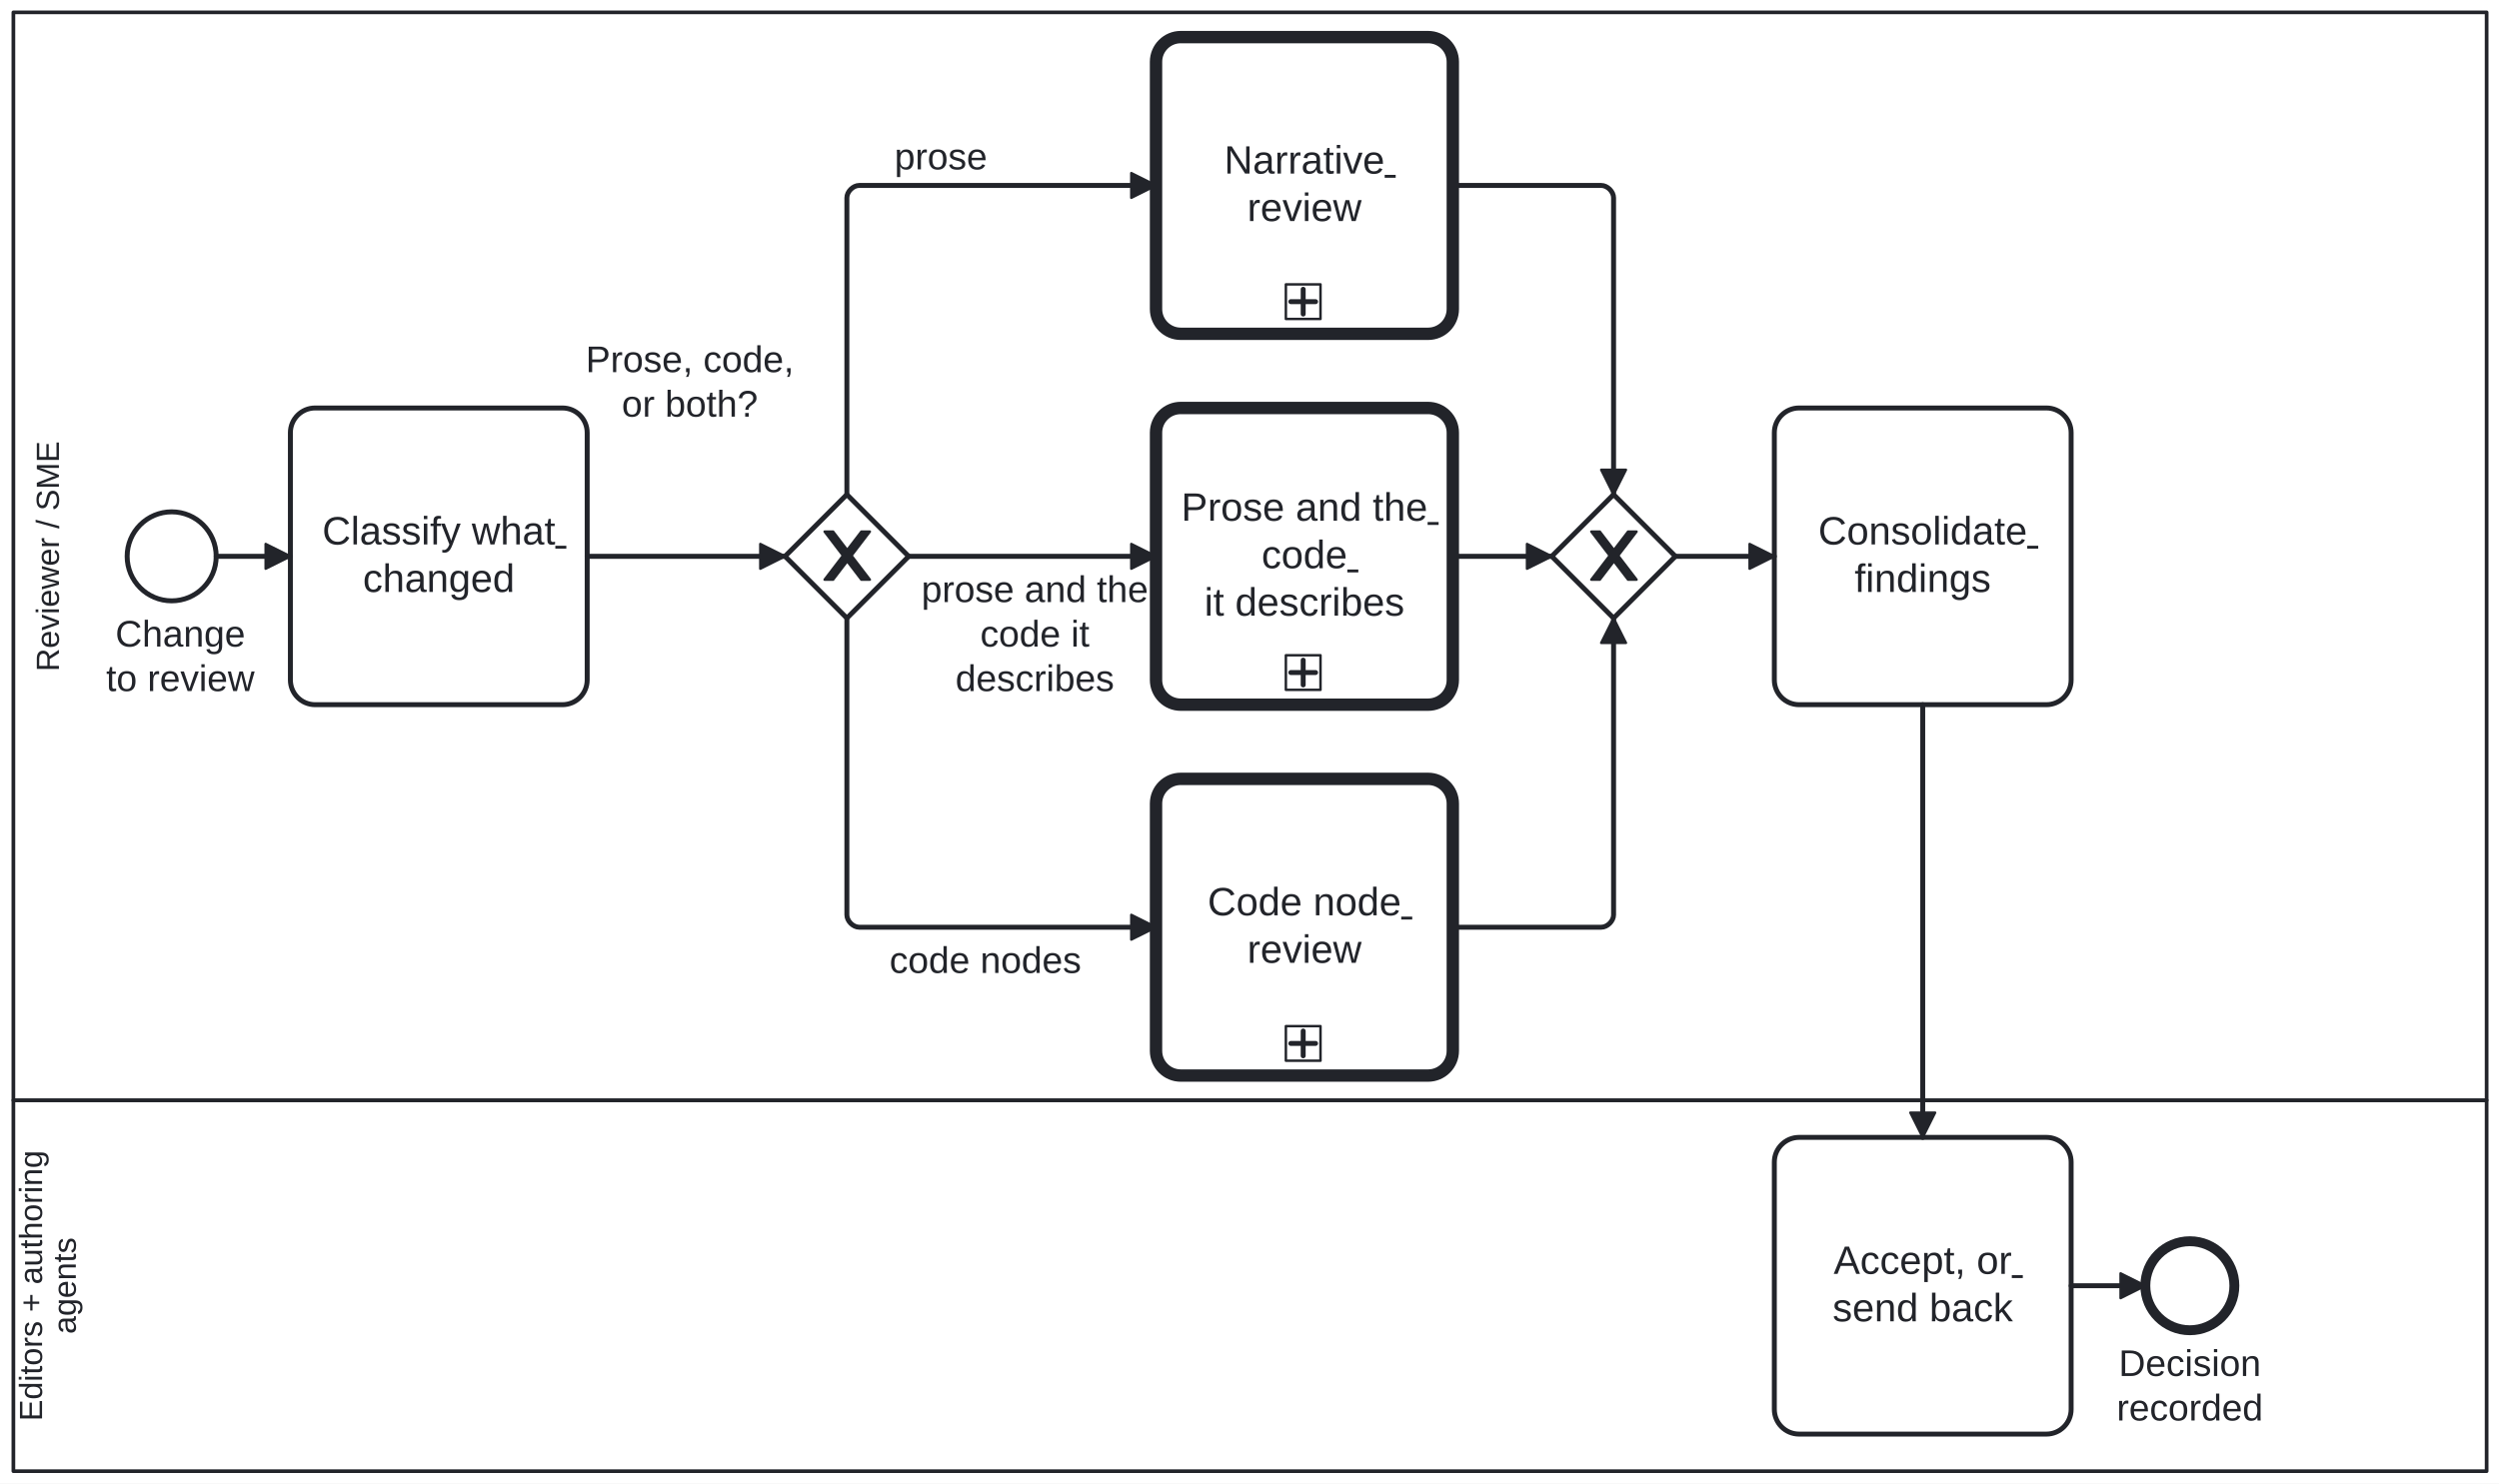
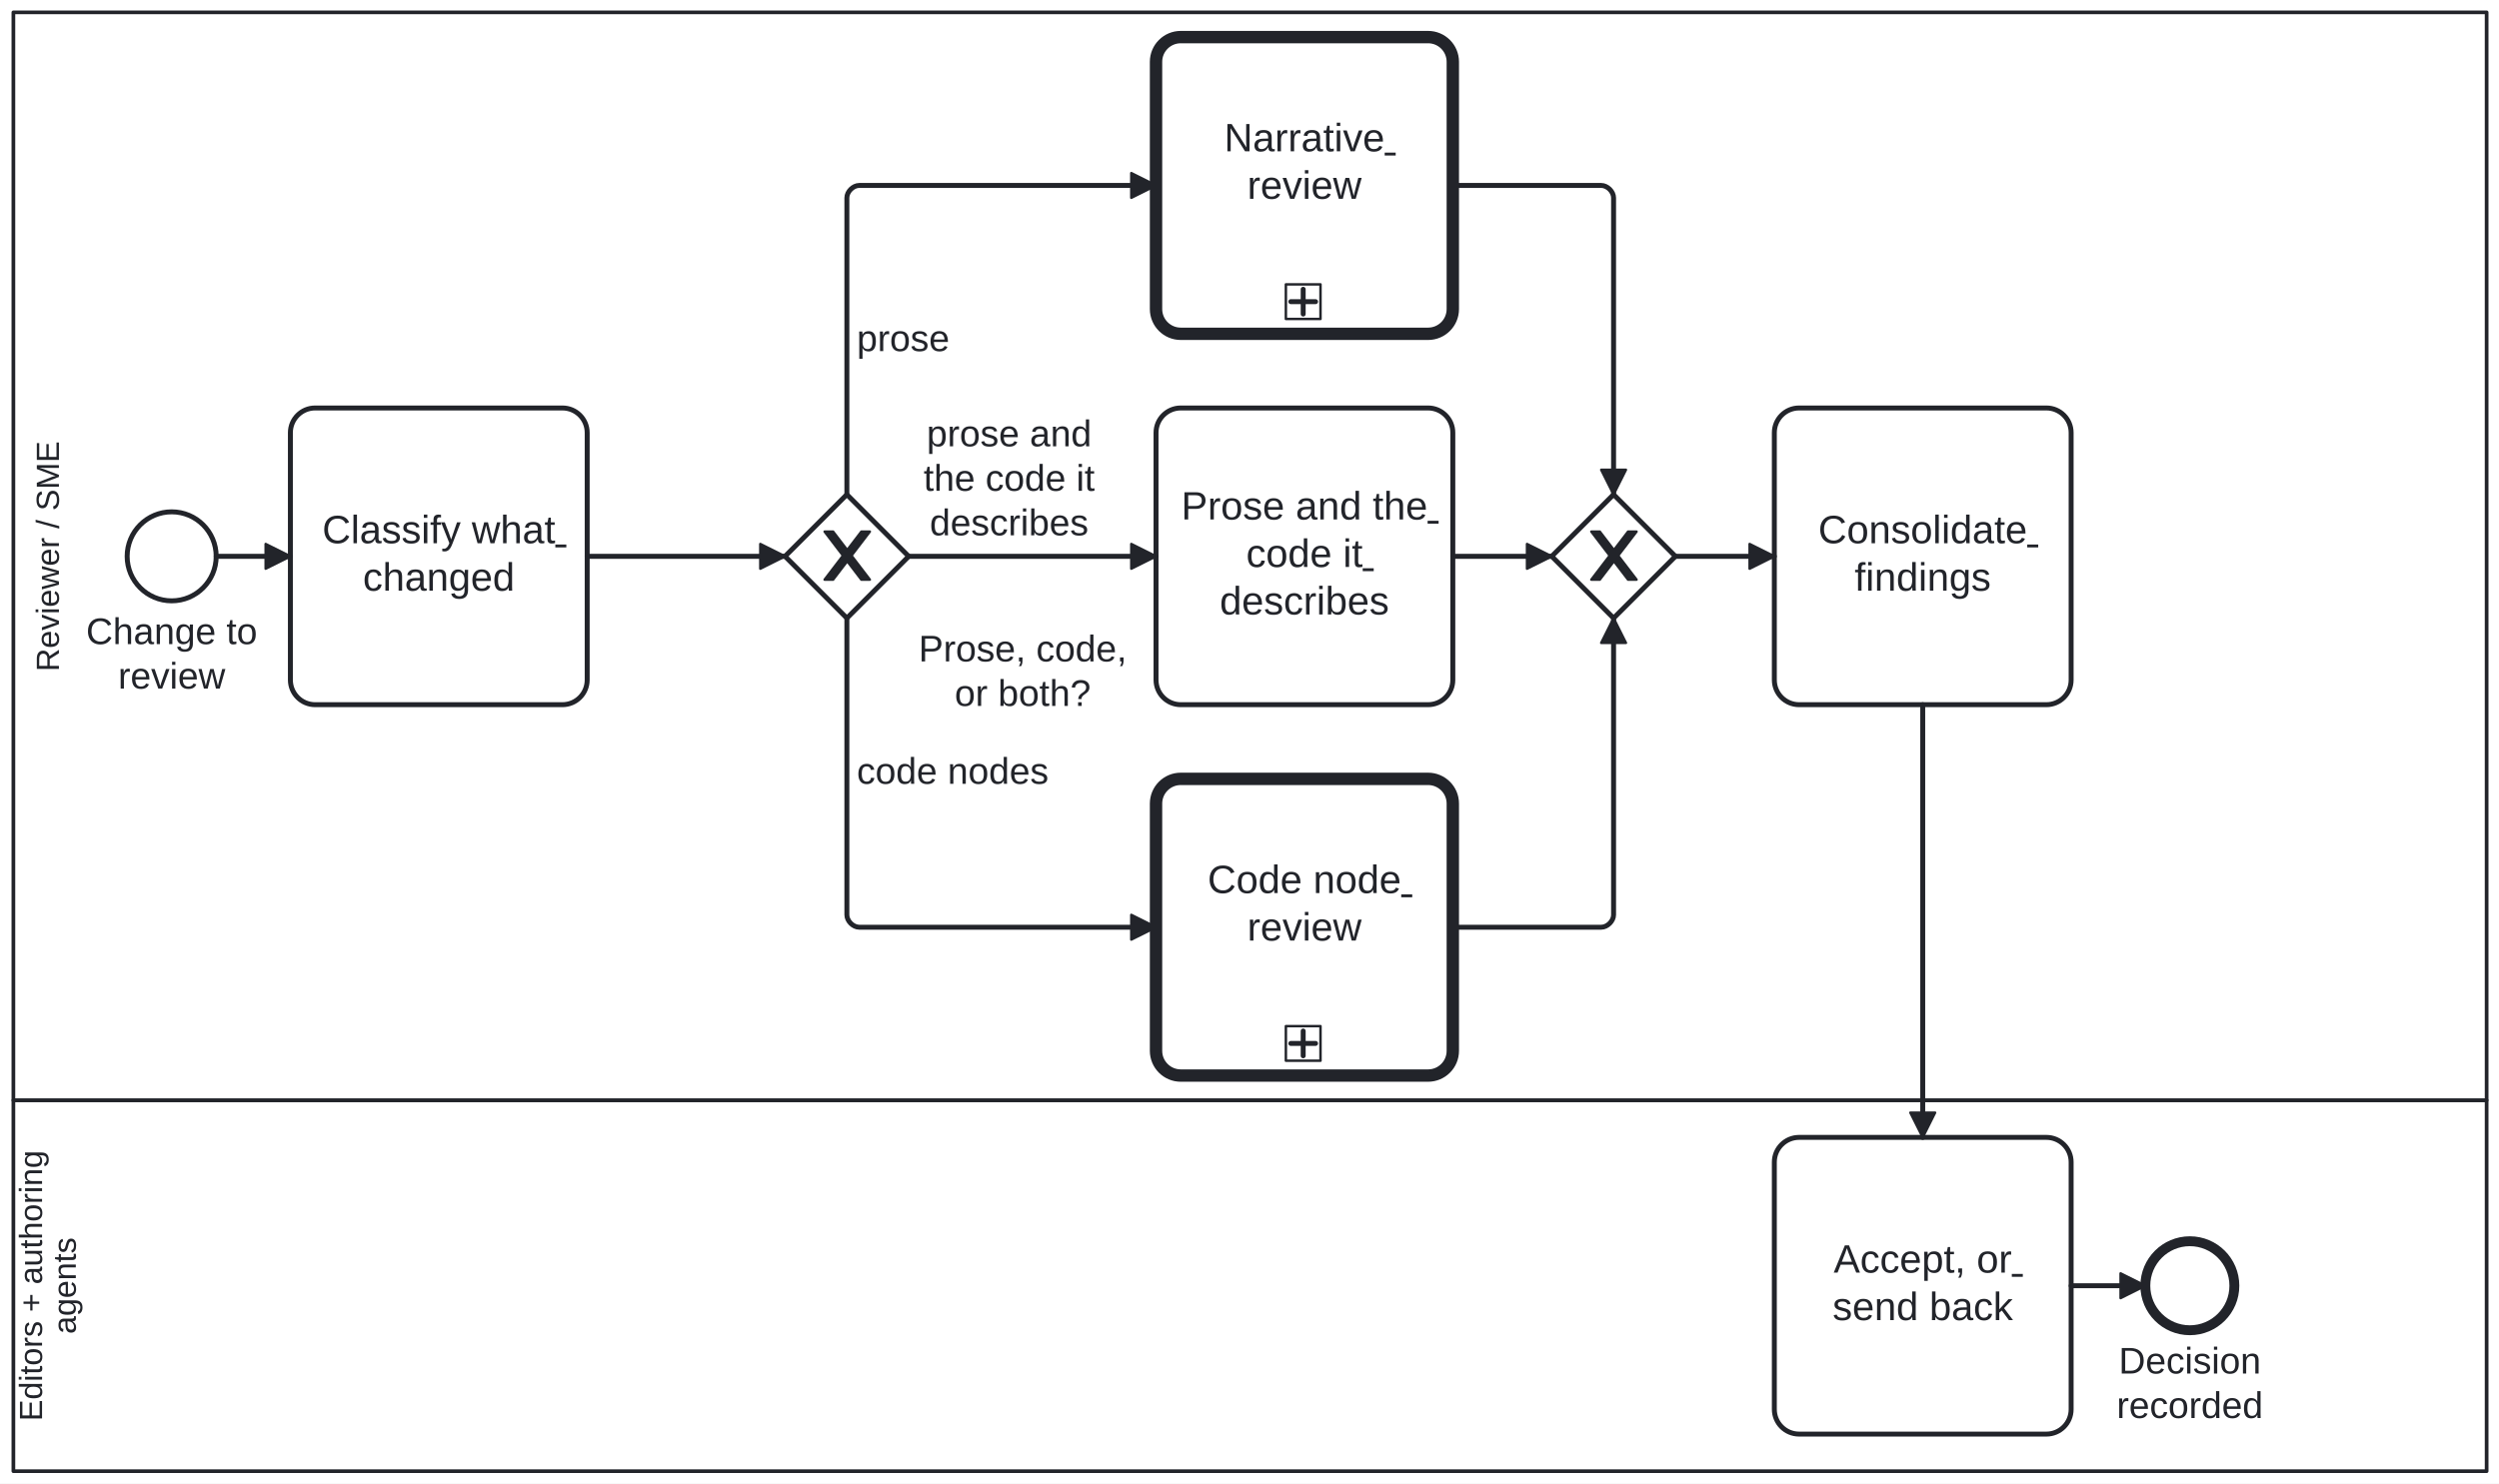
<svg xmlns="http://www.w3.org/2000/svg" width="100%" style="max-width:100%;height:auto" viewBox="154.587 75 1010.412 600" version="1.1">
  <style>.fa-task-link,.fa-subprocess-link{cursor:pointer}.fa-task-link text{text-decoration:underline}.fa-task-link:focus-visible,.fa-subprocess-link:focus-visible{outline:2px solid #2563eb;outline-offset:2px}.fa-subprocess-link:hover rect:not(.fa-link-hit),.fa-subprocess-link:focus-visible rect:not(.fa-link-hit){stroke-width:2.5px}</style>
  <rect x="154.587" y="75" width="1010.412" height="600" fill="#ffffff" />
  <g class="djs-group">
    <g class="djs-element djs-shape" data-element-id="Lane_EditorDecides" style="display: block;" transform="matrix(1 0 0 1 160 520)">
      <g class="djs-visual">
        <rect x="0" y="0" width="1000" height="150" rx="0" ry="0" style="stroke-linecap: round; stroke-linejoin: round; stroke: rgb(34, 36, 42); stroke-width: 1.5px; fill: white; fill-opacity: 0.25;" />
        <text lineHeight="1.05" class="djs-label" transform="matrix(-1.83697e-16 -1 1 -1.83697e-16 0 150)" style="font-family: Arial, sans-serif; font-size: 13px; font-weight: normal; fill: rgb(34, 36, 42);">
-           <tspan x="20.258" y="11.588">Editors + authoring </tspan>
+           <tspan x="20.258" y="11.588">Editors + authoring</tspan>
          <tspan x="55.484" y="25.238">agents</tspan>
        </text>
      </g>
      <rect class="djs-hit djs-hit-all" x="0" y="0" width="1000" height="150" style="fill: none; stroke-opacity: 0; stroke: white; stroke-width: 15px;" />
    </g>
  </g>
  <g class="djs-group">
    <g class="djs-element djs-shape" data-element-id="Lane_Reviewer" style="display: block;" transform="matrix(1 0 0 1 160 80)">
      <g class="djs-visual">
        <rect x="0" y="0" width="1000" height="440" rx="0" ry="0" style="stroke-linecap: round; stroke-linejoin: round; stroke: rgb(34, 36, 42); stroke-width: 1.5px; fill: white; fill-opacity: 0.25;" />
        <text lineHeight="1.05" class="djs-label" transform="matrix(-1.83697e-16 -1 1 -1.83697e-16 0 440)" style="font-family: Arial, sans-serif; font-size: 13px; font-weight: normal; fill: rgb(34, 36, 42);">
          <tspan x="173.405" y="18.413">Reviewer / SME</tspan>
        </text>
      </g>
      <rect class="djs-hit djs-hit-all" x="0" y="0" width="1000" height="440" style="fill: none; stroke-opacity: 0; stroke: white; stroke-width: 15px;" />
    </g>
  </g>
  <g class="djs-group">
    <g class="djs-element djs-shape" data-element-id="Start_ChangeToReview" style="display: block;" transform="matrix(1 0 0 1 206 282)">
      <g class="djs-visual">
        <circle cx="18" cy="18" r="18" style="stroke-linecap: round; stroke-linejoin: round; stroke: rgb(34, 36, 42); stroke-width: 2px; fill: white; fill-opacity: 0.95;" />
      </g>
      <rect class="djs-hit djs-hit-all" x="0" y="0" width="36" height="36" style="fill: none; stroke-opacity: 0; stroke: white; stroke-width: 15px;" />
    </g>
  </g>
  <g class="djs-group">
-     <g class="djs-element djs-shape" data-element-id="Start_ChangeToReview_label" style="display: block;" transform="matrix(1 0 0 1 197 323)">
-       <g class="djs-visual">
-         <text lineHeight="1.2" class="djs-label" style="font-family: Arial, sans-serif; font-size: 15px; font-weight: normal; fill: rgb(34, 36, 42);">
-           <tspan x="4.228" y="13.5">Change</tspan>
-           <tspan x="0.489" y="31.5">to review</tspan>
-         </text>
-       </g>
-       <rect class="djs-hit djs-hit-all" x="0" y="0" width="61" height="36" style="fill: none; stroke-opacity: 0; stroke: white; stroke-width: 15px;" />
+     <g class="djs-element djs-shape" data-element-id="Start_ChangeToReview_label" style="display: block;" transform="matrix(1 0 0 1 169.3828 322)">
+       <g class="djs-visual">
+         <text lineHeight="1.2" class="djs-label" style="font-family: Arial, sans-serif; font-size: 15px; font-weight: normal; fill: rgb(34, 36, 42);">
+           <tspan x="20.007" y="13.5">Change to</tspan>
+           <tspan x="32.945" y="31.5">review</tspan>
+         </text>
+       </g>
+       <rect class="djs-hit djs-hit-all" x="0" y="0" width="109.234" height="36" style="fill: none; stroke-opacity: 0; stroke: white; stroke-width: 15px;" />
    </g>
  </g>
  <g class="djs-group">
    <g class="djs-element djs-shape" data-element-id="Task_ClassifyChange" style="display: block;" transform="matrix(1 0 0 1 272 240)">
      <g class="djs-visual">
        <rect x="0" y="0" width="120" height="120" rx="10" ry="10" style="stroke-linecap: round; stroke-linejoin: round; stroke: rgb(34, 36, 42); stroke-width: 2px; fill: white; fill-opacity: 0.95;" />
        <a class="fa-task-link" href="https://litlfred.github.io/folio-assistant/cat-harness/process/Process_Review/node/Task_ClassifyChange" target="_top" aria-label="Open step: Classify what changed">
-           <text lineHeight="1.2" class="djs-label" style="font-family: Arial, sans-serif; font-size: 16px; font-weight: normal; fill: rgb(34, 36, 42);">
-             <tspan x="12.875" y="55.2">Classify what</tspan>
-             <tspan x="29.305" y="74.4">changed</tspan>
+           <text lineHeight="1.2" class="djs-label" transform="translate(0 40.3)" style="font-family: Arial, sans-serif; font-size: 16px; font-weight: normal; fill: rgb(34, 36, 42);">
+             <tspan x="12.875" y="14.4">Classify what</tspan>
+             <tspan x="29.305" y="33.6">changed</tspan>
          </text>
        </a>
      </g>
      <rect class="djs-hit djs-hit-all" x="0" y="0" width="120" height="120" style="fill: none; stroke-opacity: 0; stroke: white; stroke-width: 15px;" />
    </g>
  </g>
  <g class="djs-group">
    <g class="djs-element djs-shape" data-element-id="GW_Kind" style="display: block;" transform="matrix(1 0 0 1 472 275)">
      <g class="djs-visual">
        <polygon points="25,0 50,25 25,50 0,25" style="stroke-linecap: round; stroke-linejoin: round; stroke: rgb(34, 36, 42); stroke-width: 2px; fill: white; fill-opacity: 0.95;" />
        <path d="m 16,15 7.429,9.714 -7.429,9.714 3.429,0 5.714,-7.464 5.714,7.464 3.429,0 -7.429,-9.714 7.429,-9.714 -3.429,0 -5.714,7.464 -5.714,-7.464 -3.429,0 z" style="fill: rgb(34, 36, 42); stroke-linecap: round; stroke-linejoin: round; stroke: rgb(34, 36, 42); stroke-width: 1px;" />
      </g>
      <rect class="djs-hit djs-hit-all" x="0" y="0" width="50" height="50" style="fill: none; stroke-opacity: 0; stroke: white; stroke-width: 15px;" />
    </g>
  </g>
  <g class="djs-group">
-     <g class="djs-element djs-shape" data-element-id="GW_Kind_label" style="display: block;" transform="matrix(1 0 0 1 391 212)">
-       <g class="djs-visual">
-         <text lineHeight="1.2" class="djs-label" style="font-family: Arial, sans-serif; font-size: 15px; font-weight: normal; fill: rgb(34, 36, 42);">
-           <tspan x="0.393" y="13.5">Prose, code,</tspan>
-           <tspan x="14.979" y="31.5">or both?</tspan>
-         </text>
-       </g>
-       <rect class="djs-hit djs-hit-all" x="0" y="0" width="85" height="36" style="fill: none; stroke-opacity: 0; stroke: white; stroke-width: 15px;" />
+     <g class="djs-element djs-shape" data-element-id="GW_Kind_label" style="display: block;" transform="matrix(1 0 0 1 506 329)">
+       <g class="djs-visual">
+         <text lineHeight="1.2" class="djs-label" style="font-family: Arial, sans-serif; font-size: 15px; font-weight: normal; fill: rgb(34, 36, 42);">
+           <tspan x="20.002" y="13.5">Prose, code,</tspan>
+           <tspan x="34.589" y="31.5">or both?</tspan>
+         </text>
+       </g>
+       <rect class="djs-hit djs-hit-all" x="0" y="0" width="124.219" height="36" style="fill: none; stroke-opacity: 0; stroke: white; stroke-width: 15px;" />
    </g>
  </g>
  <g class="djs-group">
    <g class="djs-element djs-shape" data-element-id="Call_NarrativeReview" style="display: block;" transform="matrix(1 0 0 1 622 90)">
      <g class="djs-visual">
        <rect x="0" y="0" width="120" height="120" rx="10" ry="10" style="stroke-linecap: round; stroke-linejoin: round; stroke: rgb(34, 36, 42); stroke-width: 5px; fill: white; fill-opacity: 0.95;" />
        <a class="fa-task-link" href="https://litlfred.github.io/folio-assistant/cat-harness/process/Process_Review/node/Call_NarrativeReview" target="_top" aria-label="Open step: Narrative review">
-           <text lineHeight="1.2" class="djs-label" style="font-family: Arial, sans-serif; font-size: 16px; font-weight: normal; fill: rgb(34, 36, 42);">
-             <tspan x="27.547" y="55.2">Narrative </tspan>
-             <tspan x="36.883" y="74.4">review</tspan>
+           <text lineHeight="1.2" class="djs-label" transform="translate(0 31.8)" style="font-family: Arial, sans-serif; font-size: 16px; font-weight: normal; fill: rgb(34, 36, 42);">
+             <tspan x="27.547" y="14.4">Narrative</tspan>
+             <tspan x="36.883" y="33.6">review</tspan>
          </text>
        </a>
        <a class="fa-subprocess-link" href="https://litlfred.github.io/folio-assistant/cat-harness/process/Process_NarrativeReview" target="_top" aria-label="Open subprocess: Narrative review">
          <rect class="fa-link-hit" x="47.5" y="95" width="24" height="24" fill="transparent" stroke="none" />
          <rect x="0" y="0" width="14" height="14" rx="0" ry="0" style="stroke-linecap: round; stroke-linejoin: round; stroke: rgb(34, 36, 42); stroke-width: 1px; fill: white;" transform="matrix(1 0 0 1 52.5 100)" />
          <path data-marker="sub-process" d="m52.5,100 m 7,2 l 0,10 m -5,-5 l 10,0" style="fill: white; stroke-linecap: round; stroke-linejoin: round; stroke: rgb(34, 36, 42); stroke-width: 2px;" />
        </a>
      </g>
      <rect class="djs-hit djs-hit-all" x="0" y="0" width="120" height="120" style="fill: none; stroke-opacity: 0; stroke: white; stroke-width: 15px;" />
    </g>
  </g>
  <g class="djs-group">
    <g class="djs-element djs-shape" data-element-id="Call_CodeReview" style="display: block;" transform="matrix(1 0 0 1 622 390)">
      <g class="djs-visual">
        <rect x="0" y="0" width="120" height="120" rx="10" ry="10" style="stroke-linecap: round; stroke-linejoin: round; stroke: rgb(34, 36, 42); stroke-width: 5px; fill: white; fill-opacity: 0.95;" />
        <a class="fa-task-link" href="https://litlfred.github.io/folio-assistant/cat-harness/process/Process_Review/node/Call_CodeReview" target="_top" aria-label="Open step: Code node review">
-           <text lineHeight="1.2" class="djs-label" style="font-family: Arial, sans-serif; font-size: 16px; font-weight: normal; fill: rgb(34, 36, 42);">
-             <tspan x="20.855" y="55.2">Code node </tspan>
-             <tspan x="36.883" y="74.4">review</tspan>
+           <text lineHeight="1.2" class="djs-label" transform="translate(0 31.8)" style="font-family: Arial, sans-serif; font-size: 16px; font-weight: normal; fill: rgb(34, 36, 42);">
+             <tspan x="20.855" y="14.4">Code node</tspan>
+             <tspan x="36.883" y="33.6">review</tspan>
          </text>
        </a>
        <a class="fa-subprocess-link" href="https://litlfred.github.io/folio-assistant/cat-harness/process/Process_CodeReview" target="_top" aria-label="Open subprocess: Code node review">
          <rect class="fa-link-hit" x="47.5" y="95" width="24" height="24" fill="transparent" stroke="none" />
          <rect x="0" y="0" width="14" height="14" rx="0" ry="0" style="stroke-linecap: round; stroke-linejoin: round; stroke: rgb(34, 36, 42); stroke-width: 1px; fill: white;" transform="matrix(1 0 0 1 52.5 100)" />
          <path data-marker="sub-process" d="m52.5,100 m 7,2 l 0,10 m -5,-5 l 10,0" style="fill: white; stroke-linecap: round; stroke-linejoin: round; stroke: rgb(34, 36, 42); stroke-width: 2px;" />
        </a>
      </g>
      <rect class="djs-hit djs-hit-all" x="0" y="0" width="120" height="120" style="fill: none; stroke-opacity: 0; stroke: white; stroke-width: 15px;" />
    </g>
  </g>
  <g class="djs-group">
    <g class="djs-element djs-shape" data-element-id="Call_NarrativeCodeReview" style="display: block;" transform="matrix(1 0 0 1 622 240)">
      <g class="djs-visual">
-         <rect x="0" y="0" width="120" height="120" rx="10" ry="10" style="stroke-linecap: round; stroke-linejoin: round; stroke: rgb(34, 36, 42); stroke-width: 5px; fill: white; fill-opacity: 0.95;" />
+         <rect x="0" y="0" width="120" height="120" rx="10" ry="10" style="stroke-linecap: round; stroke-linejoin: round; stroke: rgb(34, 36, 42); stroke-width: 2px; fill: white; fill-opacity: 0.95;" />
        <a class="fa-task-link" href="https://litlfred.github.io/folio-assistant/cat-harness/process/Process_Review/node/Call_NarrativeCodeReview" target="_top" aria-label="Open step: Prose and the code it describes">
-           <text lineHeight="1.2" class="djs-label" style="font-family: Arial, sans-serif; font-size: 16px; font-weight: normal; fill: rgb(34, 36, 42);">
-             <tspan x="10.188" y="45.6">Prose and the</tspan>
-             <tspan x="42.652" y="64.8">code</tspan>
-             <tspan x="19.539" y="84">it describes</tspan>
-           </text>
-         </a>
-         <rect x="0" y="0" width="14" height="14" rx="0" ry="0" style="stroke-linecap: round; stroke-linejoin: round; stroke: rgb(34, 36, 42); stroke-width: 1px; fill: white;" transform="matrix(1 0 0 1 52.5 100)" />
-         <path data-marker="sub-process" d="m52.5,100 m 7,2 l 0,10 m -5,-5 l 10,0" style="fill: white; stroke-linecap: round; stroke-linejoin: round; stroke: rgb(34, 36, 42); stroke-width: 2px;" />
+           <text lineHeight="1.2" class="djs-label" transform="translate(0 30.7)" style="font-family: Arial, sans-serif; font-size: 16px; font-weight: normal; fill: rgb(34, 36, 42);">
+             <tspan x="10.188" y="14.4">Prose and the</tspan>
+             <tspan x="36.43" y="33.6">code it</tspan>
+             <tspan x="25.762" y="52.8">describes</tspan>
+           </text>
+         </a>
      </g>
      <rect class="djs-hit djs-hit-all" x="0" y="0" width="120" height="120" style="fill: none; stroke-opacity: 0; stroke: white; stroke-width: 15px;" />
    </g>
  </g>
  <g class="djs-group">
    <g class="djs-element djs-shape" data-element-id="GW_Join" style="display: block;" transform="matrix(1 0 0 1 782 275)">
      <g class="djs-visual">
        <polygon points="25,0 50,25 25,50 0,25" style="stroke-linecap: round; stroke-linejoin: round; stroke: rgb(34, 36, 42); stroke-width: 2px; fill: white; fill-opacity: 0.95;" />
        <path d="m 16,15 7.429,9.714 -7.429,9.714 3.429,0 5.714,-7.464 5.714,7.464 3.429,0 -7.429,-9.714 7.429,-9.714 -3.429,0 -5.714,7.464 -5.714,-7.464 -3.429,0 z" style="fill: rgb(34, 36, 42); stroke-linecap: round; stroke-linejoin: round; stroke: rgb(34, 36, 42); stroke-width: 1px;" />
      </g>
      <rect class="djs-hit djs-hit-all" x="0" y="0" width="50" height="50" style="fill: none; stroke-opacity: 0; stroke: white; stroke-width: 15px;" />
    </g>
  </g>
  <g class="djs-group">
    <g class="djs-element djs-shape" data-element-id="Task_Consolidate" style="display: block;" transform="matrix(1 0 0 1 872 240)">
      <g class="djs-visual">
        <rect x="0" y="0" width="120" height="120" rx="10" ry="10" style="stroke-linecap: round; stroke-linejoin: round; stroke: rgb(34, 36, 42); stroke-width: 2px; fill: white; fill-opacity: 0.95;" />
        <a class="fa-task-link" href="https://litlfred.github.io/folio-assistant/cat-harness/process/Process_Review/node/Task_Consolidate" target="_top" aria-label="Open step: Consolidate findings">
-           <text lineHeight="1.2" class="djs-label" style="font-family: Arial, sans-serif; font-size: 16px; font-weight: normal; fill: rgb(34, 36, 42);">
-             <tspan x="17.75" y="55.2">Consolidate </tspan>
-             <tspan x="32.426" y="74.4">findings</tspan>
+           <text lineHeight="1.2" class="djs-label" transform="translate(0 40.3)" style="font-family: Arial, sans-serif; font-size: 16px; font-weight: normal; fill: rgb(34, 36, 42);">
+             <tspan x="17.75" y="14.4">Consolidate</tspan>
+             <tspan x="32.426" y="33.6">findings</tspan>
          </text>
        </a>
      </g>
      <rect class="djs-hit djs-hit-all" x="0" y="0" width="120" height="120" style="fill: none; stroke-opacity: 0; stroke: white; stroke-width: 15px;" />
    </g>
  </g>
  <g class="djs-group">
    <g class="djs-element djs-shape" data-element-id="Task_EditorDecides" style="display: block;" transform="matrix(1 0 0 1 872 535)">
      <g class="djs-visual">
        <rect x="0" y="0" width="120" height="120" rx="10" ry="10" style="stroke-linecap: round; stroke-linejoin: round; stroke: rgb(34, 36, 42); stroke-width: 2px; fill: white; fill-opacity: 0.95;" />
        <a class="fa-task-link" href="https://litlfred.github.io/folio-assistant/cat-harness/process/Process_Review/node/Task_EditorDecides" target="_top" aria-label="Open step: Accept, or send back">
-           <text lineHeight="1.2" class="djs-label" style="font-family: Arial, sans-serif; font-size: 16px; font-weight: normal; fill: rgb(34, 36, 42);">
-             <tspan x="23.984" y="55.2">Accept, or </tspan>
-             <tspan x="23.531" y="74.4">send back</tspan>
+           <text lineHeight="1.2" class="djs-label" transform="translate(0 40.3)" style="font-family: Arial, sans-serif; font-size: 16px; font-weight: normal; fill: rgb(34, 36, 42);">
+             <tspan x="23.984" y="14.4">Accept, or</tspan>
+             <tspan x="23.531" y="33.6">send back</tspan>
          </text>
        </a>
      </g>
      <rect class="djs-hit djs-hit-all" x="0" y="0" width="120" height="120" style="fill: none; stroke-opacity: 0; stroke: white; stroke-width: 15px;" />
    </g>
  </g>
  <g class="djs-group">
    <g class="djs-element djs-shape" data-element-id="End_Reviewed" style="display: block;" transform="matrix(1 0 0 1 1022 577)">
      <g class="djs-visual">
        <circle cx="18" cy="18" r="18" style="stroke-linecap: round; stroke-linejoin: round; stroke: rgb(34, 36, 42); stroke-width: 4px; fill: white; fill-opacity: 0.95;" />
      </g>
      <rect class="djs-hit djs-hit-all" x="0" y="0" width="36" height="36" style="fill: none; stroke-opacity: 0; stroke: white; stroke-width: 15px;" />
    </g>
  </g>
  <g class="djs-group">
-     <g class="djs-element djs-shape" data-element-id="End_Reviewed_label" style="display: block;" transform="matrix(1 0 0 1 1010 618)">
-       <g class="djs-visual">
-         <text lineHeight="1.2" class="djs-label" style="font-family: Arial, sans-serif; font-size: 15px; font-weight: normal; fill: rgb(34, 36, 42);">
-           <tspan x="1.238" y="13.5">Decision</tspan>
-           <tspan x="0.399" y="31.5">recorded</tspan>
-         </text>
-       </g>
-       <rect class="djs-hit djs-hit-all" x="0" y="0" width="60" height="36" style="fill: none; stroke-opacity: 0; stroke: white; stroke-width: 15px;" />
+     <g class="djs-element djs-shape" data-element-id="End_Reviewed_label" style="display: block;" transform="matrix(1 0 0 1 990.3984 617)">
+       <g class="djs-visual">
+         <text lineHeight="1.2" class="djs-label" style="font-family: Arial, sans-serif; font-size: 15px; font-weight: normal; fill: rgb(34, 36, 42);">
+           <tspan x="20.839" y="13.5">Decision</tspan>
+           <tspan x="20.001" y="31.5">recorded</tspan>
+         </text>
+       </g>
+       <rect class="djs-hit djs-hit-all" x="0" y="0" width="99.203" height="36" style="fill: none; stroke-opacity: 0; stroke: white; stroke-width: 15px;" />
    </g>
  </g>
  <g class="djs-group">
    <g class="djs-element djs-connection" data-element-id="F_R1" style="display: block;">
      <g class="djs-visual">
        <defs>
          <marker id="folio-marker-1" viewBox="0 0 20 20" refX="11" refY="10" markerWidth="10" markerHeight="10" orient="auto">
            <path d="M 1 5 L 11 10 L 1 15 Z" style="stroke-linecap: round; stroke-linejoin: round; stroke: rgb(34, 36, 42); stroke-width: 1px; fill: rgb(34, 36, 42);" />
          </marker>
        </defs>
        <path data-corner-radius="5" style="fill: none; stroke-linecap: round; stroke-linejoin: round; stroke: rgb(34, 36, 42); stroke-width: 2px; marker-end: url('#folio-marker-1');" d="M242,300L272,300" />
      </g>
      <path d="M242,300L272,300" class="djs-hit djs-hit-stroke" style="fill: none; stroke-opacity: 0; stroke: white; stroke-width: 15px;" />
    </g>
  </g>
  <g class="djs-group">
    <g class="djs-element djs-connection" data-element-id="F_R2" style="display: block;">
      <g class="djs-visual">
        <defs>
          <marker id="folio-marker-2" viewBox="0 0 20 20" refX="11" refY="10" markerWidth="10" markerHeight="10" orient="auto">
            <path d="M 1 5 L 11 10 L 1 15 Z" style="stroke-linecap: round; stroke-linejoin: round; stroke: rgb(34, 36, 42); stroke-width: 1px; fill: rgb(34, 36, 42);" />
          </marker>
        </defs>
        <path data-corner-radius="5" style="fill: none; stroke-linecap: round; stroke-linejoin: round; stroke: rgb(34, 36, 42); stroke-width: 2px; marker-end: url('#folio-marker-2');" d="M392,300L472,300" />
      </g>
      <path d="M392,300L472,300" class="djs-hit djs-hit-stroke" style="fill: none; stroke-opacity: 0; stroke: white; stroke-width: 15px;" />
    </g>
  </g>
  <g class="djs-group">
    <g class="djs-element djs-connection" data-element-id="F_R3" style="display: block;">
      <g class="djs-visual">
        <defs>
          <marker id="folio-marker-3" viewBox="0 0 20 20" refX="11" refY="10" markerWidth="10" markerHeight="10" orient="auto">
            <path d="M 1 5 L 11 10 L 1 15 Z" style="stroke-linecap: round; stroke-linejoin: round; stroke: rgb(34, 36, 42); stroke-width: 1px; fill: rgb(34, 36, 42);" />
          </marker>
        </defs>
        <path data-corner-radius="5" style="fill: none; stroke-linecap: round; stroke-linejoin: round; stroke: rgb(34, 36, 42); stroke-width: 2px; marker-end: url('#folio-marker-3');" d="M497,275L497,155C497,152.5,499.5,150,502,150L622,150" />
      </g>
      <path d="M497,275L497,150L622,150" class="djs-hit djs-hit-stroke" style="fill: none; stroke-opacity: 0; stroke: white; stroke-width: 15px;" />
    </g>
  </g>
  <g class="djs-group">
-     <g class="djs-element djs-shape" data-element-id="F_R3_label" style="display: block;" transform="matrix(1 0 0 1 516 130)">
-       <g class="djs-visual">
-         <text lineHeight="1.2" class="djs-label" style="font-family: Arial, sans-serif; font-size: 15px; font-weight: normal; fill: rgb(34, 36, 42);">
-           <tspan x="0.239" y="13.5">prose</tspan>
-         </text>
-       </g>
-       <rect class="djs-hit djs-hit-all" x="0" y="0" width="38" height="18" style="fill: none; stroke-opacity: 0; stroke: white; stroke-width: 15px;" />
+     <g class="djs-element djs-shape" data-element-id="F_R3_label" style="display: block;" transform="matrix(1 0 0 1 481 203.5)">
+       <g class="djs-visual">
+         <text lineHeight="1.2" class="djs-label" style="font-family: Arial, sans-serif; font-size: 15px; font-weight: normal; fill: rgb(34, 36, 42);">
+           <tspan x="20.005" y="13.5">prose</tspan>
+         </text>
+       </g>
+       <rect class="djs-hit djs-hit-all" x="0" y="0" width="77.531" height="18" style="fill: none; stroke-opacity: 0; stroke: white; stroke-width: 15px;" />
    </g>
  </g>
  <g class="djs-group">
    <g class="djs-element djs-connection" data-element-id="F_R4" style="display: block;">
      <g class="djs-visual">
        <defs>
          <marker id="folio-marker-4" viewBox="0 0 20 20" refX="11" refY="10" markerWidth="10" markerHeight="10" orient="auto">
            <path d="M 1 5 L 11 10 L 1 15 Z" style="stroke-linecap: round; stroke-linejoin: round; stroke: rgb(34, 36, 42); stroke-width: 1px; fill: rgb(34, 36, 42);" />
          </marker>
        </defs>
        <path data-corner-radius="5" style="fill: none; stroke-linecap: round; stroke-linejoin: round; stroke: rgb(34, 36, 42); stroke-width: 2px; marker-end: url('#folio-marker-4');" d="M497,325L497,445C497,447.5,499.5,450,502,450L622,450" />
      </g>
      <path d="M497,325L497,450L622,450" class="djs-hit djs-hit-stroke" style="fill: none; stroke-opacity: 0; stroke: white; stroke-width: 15px;" />
    </g>
  </g>
  <g class="djs-group">
-     <g class="djs-element djs-shape" data-element-id="F_R4_label" style="display: block;" transform="matrix(1 0 0 1 514 455)">
-       <g class="djs-visual">
-         <text lineHeight="1.2" class="djs-label" style="font-family: Arial, sans-serif; font-size: 15px; font-weight: normal; fill: rgb(34, 36, 42);">
-           <tspan x="0.218" y="13.5">code nodes</tspan>
-         </text>
-       </g>
-       <rect class="djs-hit djs-hit-all" x="0" y="0" width="78" height="18" style="fill: none; stroke-opacity: 0; stroke: white; stroke-width: 15px;" />
+     <g class="djs-element djs-shape" data-element-id="F_R4_label" style="display: block;" transform="matrix(1 0 0 1 481 378.5)">
+       <g class="djs-visual">
+         <text lineHeight="1.2" class="djs-label" style="font-family: Arial, sans-serif; font-size: 15px; font-weight: normal; fill: rgb(34, 36, 42);">
+           <tspan x="20.007" y="13.5">code nodes</tspan>
+         </text>
+       </g>
+       <rect class="djs-hit djs-hit-all" x="0" y="0" width="117.578" height="18" style="fill: none; stroke-opacity: 0; stroke: white; stroke-width: 15px;" />
    </g>
  </g>
  <g class="djs-group">
    <g class="djs-element djs-connection" data-element-id="F_R10" style="display: block;">
      <g class="djs-visual">
        <defs>
          <marker id="folio-marker-5" viewBox="0 0 20 20" refX="11" refY="10" markerWidth="10" markerHeight="10" orient="auto">
            <path d="M 1 5 L 11 10 L 1 15 Z" style="stroke-linecap: round; stroke-linejoin: round; stroke: rgb(34, 36, 42); stroke-width: 1px; fill: rgb(34, 36, 42);" />
          </marker>
        </defs>
        <path data-corner-radius="5" style="fill: none; stroke-linecap: round; stroke-linejoin: round; stroke: rgb(34, 36, 42); stroke-width: 2px; marker-end: url('#folio-marker-5');" d="M522,300L622,300" />
      </g>
      <path d="M522,300L622,300" class="djs-hit djs-hit-stroke" style="fill: none; stroke-opacity: 0; stroke: white; stroke-width: 15px;" />
    </g>
  </g>
  <g class="djs-group">
-     <g class="djs-element djs-shape" data-element-id="F_R10_label" style="display: block;" transform="matrix(1 0 0 1 527 305)">
-       <g class="djs-visual">
-         <text lineHeight="1.2" class="djs-label" style="font-family: Arial, sans-serif; font-size: 15px; font-weight: normal; fill: rgb(34, 36, 42);">
-           <tspan x="0.132" y="13.5">prose and the</tspan>
-           <tspan x="23.903" y="31.5">code it </tspan>
-           <tspan x="13.902" y="49.5">describes</tspan>
-         </text>
-       </g>
-       <rect class="djs-hit djs-hit-all" x="0" y="0" width="92" height="54" style="fill: none; stroke-opacity: 0; stroke: white; stroke-width: 15px;" />
+     <g class="djs-element djs-shape" data-element-id="F_R10_label" style="display: block;" transform="matrix(1 0 0 1 508 242)">
+       <g class="djs-visual">
+         <text lineHeight="1.2" class="djs-label" style="font-family: Arial, sans-serif; font-size: 15px; font-weight: normal; fill: rgb(34, 36, 42);">
+           <tspan x="21.251" y="13.5">prose and</tspan>
+           <tspan x="20.002" y="31.5">the code it</tspan>
+           <tspan x="22.511" y="49.5">describes</tspan>
+         </text>
+       </g>
+       <rect class="djs-hit djs-hit-all" x="0" y="0" width="109.219" height="54" style="fill: none; stroke-opacity: 0; stroke: white; stroke-width: 15px;" />
    </g>
  </g>
  <g class="djs-group">
    <g class="djs-element djs-connection" data-element-id="F_R5" style="display: block;">
      <g class="djs-visual">
        <defs>
          <marker id="folio-marker-6" viewBox="0 0 20 20" refX="11" refY="10" markerWidth="10" markerHeight="10" orient="auto">
            <path d="M 1 5 L 11 10 L 1 15 Z" style="stroke-linecap: round; stroke-linejoin: round; stroke: rgb(34, 36, 42); stroke-width: 1px; fill: rgb(34, 36, 42);" />
          </marker>
        </defs>
        <path data-corner-radius="5" style="fill: none; stroke-linecap: round; stroke-linejoin: round; stroke: rgb(34, 36, 42); stroke-width: 2px; marker-end: url('#folio-marker-6');" d="M742,150L802,150C804.5,150,807,152.5,807,155L807,275" />
      </g>
      <path d="M742,150L807,150L807,275" class="djs-hit djs-hit-stroke" style="fill: none; stroke-opacity: 0; stroke: white; stroke-width: 15px;" />
    </g>
  </g>
  <g class="djs-group">
    <g class="djs-element djs-connection" data-element-id="F_R11" style="display: block;">
      <g class="djs-visual">
        <defs>
          <marker id="folio-marker-7" viewBox="0 0 20 20" refX="11" refY="10" markerWidth="10" markerHeight="10" orient="auto">
            <path d="M 1 5 L 11 10 L 1 15 Z" style="stroke-linecap: round; stroke-linejoin: round; stroke: rgb(34, 36, 42); stroke-width: 1px; fill: rgb(34, 36, 42);" />
          </marker>
        </defs>
        <path data-corner-radius="5" style="fill: none; stroke-linecap: round; stroke-linejoin: round; stroke: rgb(34, 36, 42); stroke-width: 2px; marker-end: url('#folio-marker-7');" d="M742,300L782,300" />
      </g>
      <path d="M742,300L782,300" class="djs-hit djs-hit-stroke" style="fill: none; stroke-opacity: 0; stroke: white; stroke-width: 15px;" />
    </g>
  </g>
  <g class="djs-group">
    <g class="djs-element djs-connection" data-element-id="F_R6" style="display: block;">
      <g class="djs-visual">
        <defs>
          <marker id="folio-marker-8" viewBox="0 0 20 20" refX="11" refY="10" markerWidth="10" markerHeight="10" orient="auto">
            <path d="M 1 5 L 11 10 L 1 15 Z" style="stroke-linecap: round; stroke-linejoin: round; stroke: rgb(34, 36, 42); stroke-width: 1px; fill: rgb(34, 36, 42);" />
          </marker>
        </defs>
        <path data-corner-radius="5" style="fill: none; stroke-linecap: round; stroke-linejoin: round; stroke: rgb(34, 36, 42); stroke-width: 2px; marker-end: url('#folio-marker-8');" d="M742,450L802,450C804.5,450,807,447.5,807,445L807,325" />
      </g>
      <path d="M742,450L807,450L807,325" class="djs-hit djs-hit-stroke" style="fill: none; stroke-opacity: 0; stroke: white; stroke-width: 15px;" />
    </g>
  </g>
  <g class="djs-group">
    <g class="djs-element djs-connection" data-element-id="F_R7" style="display: block;">
      <g class="djs-visual">
        <defs>
          <marker id="folio-marker-9" viewBox="0 0 20 20" refX="11" refY="10" markerWidth="10" markerHeight="10" orient="auto">
            <path d="M 1 5 L 11 10 L 1 15 Z" style="stroke-linecap: round; stroke-linejoin: round; stroke: rgb(34, 36, 42); stroke-width: 1px; fill: rgb(34, 36, 42);" />
          </marker>
        </defs>
        <path data-corner-radius="5" style="fill: none; stroke-linecap: round; stroke-linejoin: round; stroke: rgb(34, 36, 42); stroke-width: 2px; marker-end: url('#folio-marker-9');" d="M832,300L872,300" />
      </g>
      <path d="M832,300L872,300" class="djs-hit djs-hit-stroke" style="fill: none; stroke-opacity: 0; stroke: white; stroke-width: 15px;" />
    </g>
  </g>
  <g class="djs-group">
    <g class="djs-element djs-connection" data-element-id="F_R8" style="display: block;">
      <g class="djs-visual">
        <defs>
          <marker id="folio-marker-10" viewBox="0 0 20 20" refX="11" refY="10" markerWidth="10" markerHeight="10" orient="auto">
            <path d="M 1 5 L 11 10 L 1 15 Z" style="stroke-linecap: round; stroke-linejoin: round; stroke: rgb(34, 36, 42); stroke-width: 1px; fill: rgb(34, 36, 42);" />
          </marker>
        </defs>
        <path data-corner-radius="5" style="fill: none; stroke-linecap: round; stroke-linejoin: round; stroke: rgb(34, 36, 42); stroke-width: 2px; marker-end: url('#folio-marker-10');" d="M932,360L932,535" />
      </g>
      <path d="M932,360L932,535" class="djs-hit djs-hit-stroke" style="fill: none; stroke-opacity: 0; stroke: white; stroke-width: 15px;" />
    </g>
  </g>
  <g class="djs-group">
    <g class="djs-element djs-connection" data-element-id="F_R9" style="display: block;">
      <g class="djs-visual">
        <defs>
          <marker id="folio-marker-11" viewBox="0 0 20 20" refX="11" refY="10" markerWidth="10" markerHeight="10" orient="auto">
            <path d="M 1 5 L 11 10 L 1 15 Z" style="stroke-linecap: round; stroke-linejoin: round; stroke: rgb(34, 36, 42); stroke-width: 1px; fill: rgb(34, 36, 42);" />
          </marker>
        </defs>
        <path data-corner-radius="5" style="fill: none; stroke-linecap: round; stroke-linejoin: round; stroke: rgb(34, 36, 42); stroke-width: 2px; marker-end: url('#folio-marker-11');" d="M992,595L1022,595" />
      </g>
      <path d="M992,595L1022,595" class="djs-hit djs-hit-stroke" style="fill: none; stroke-opacity: 0; stroke: white; stroke-width: 15px;" />
    </g>
  </g>
</svg>
